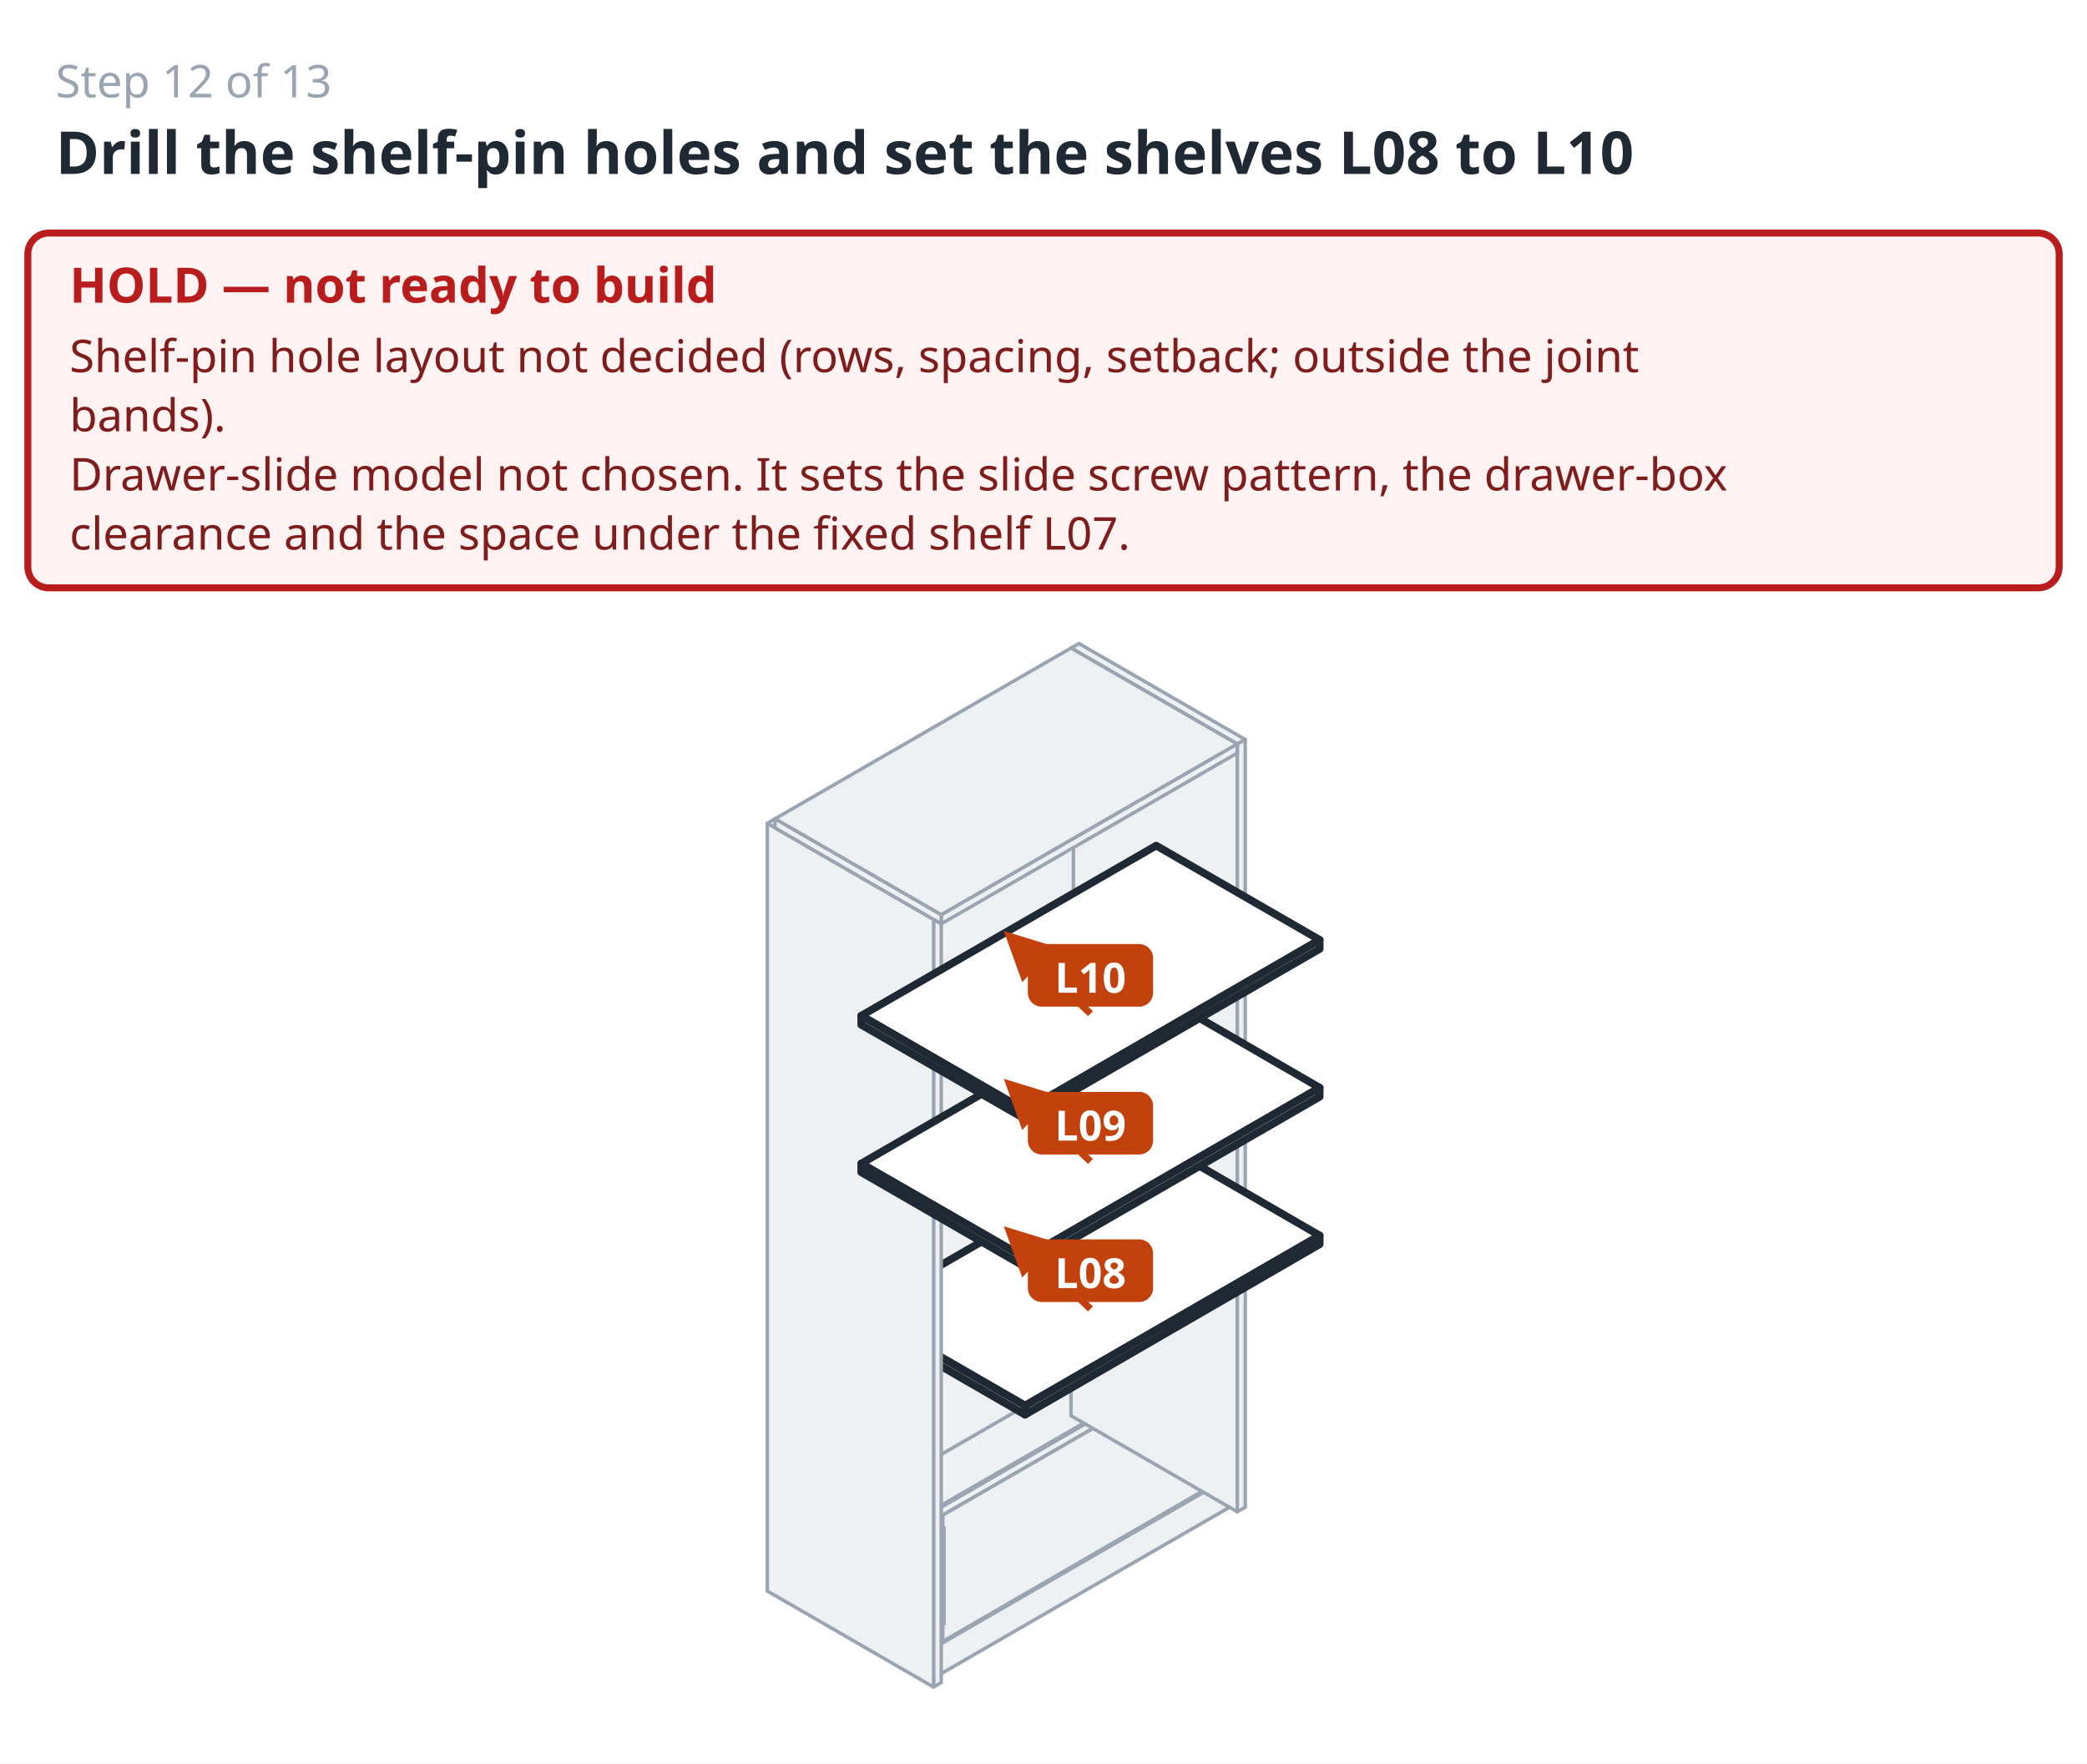
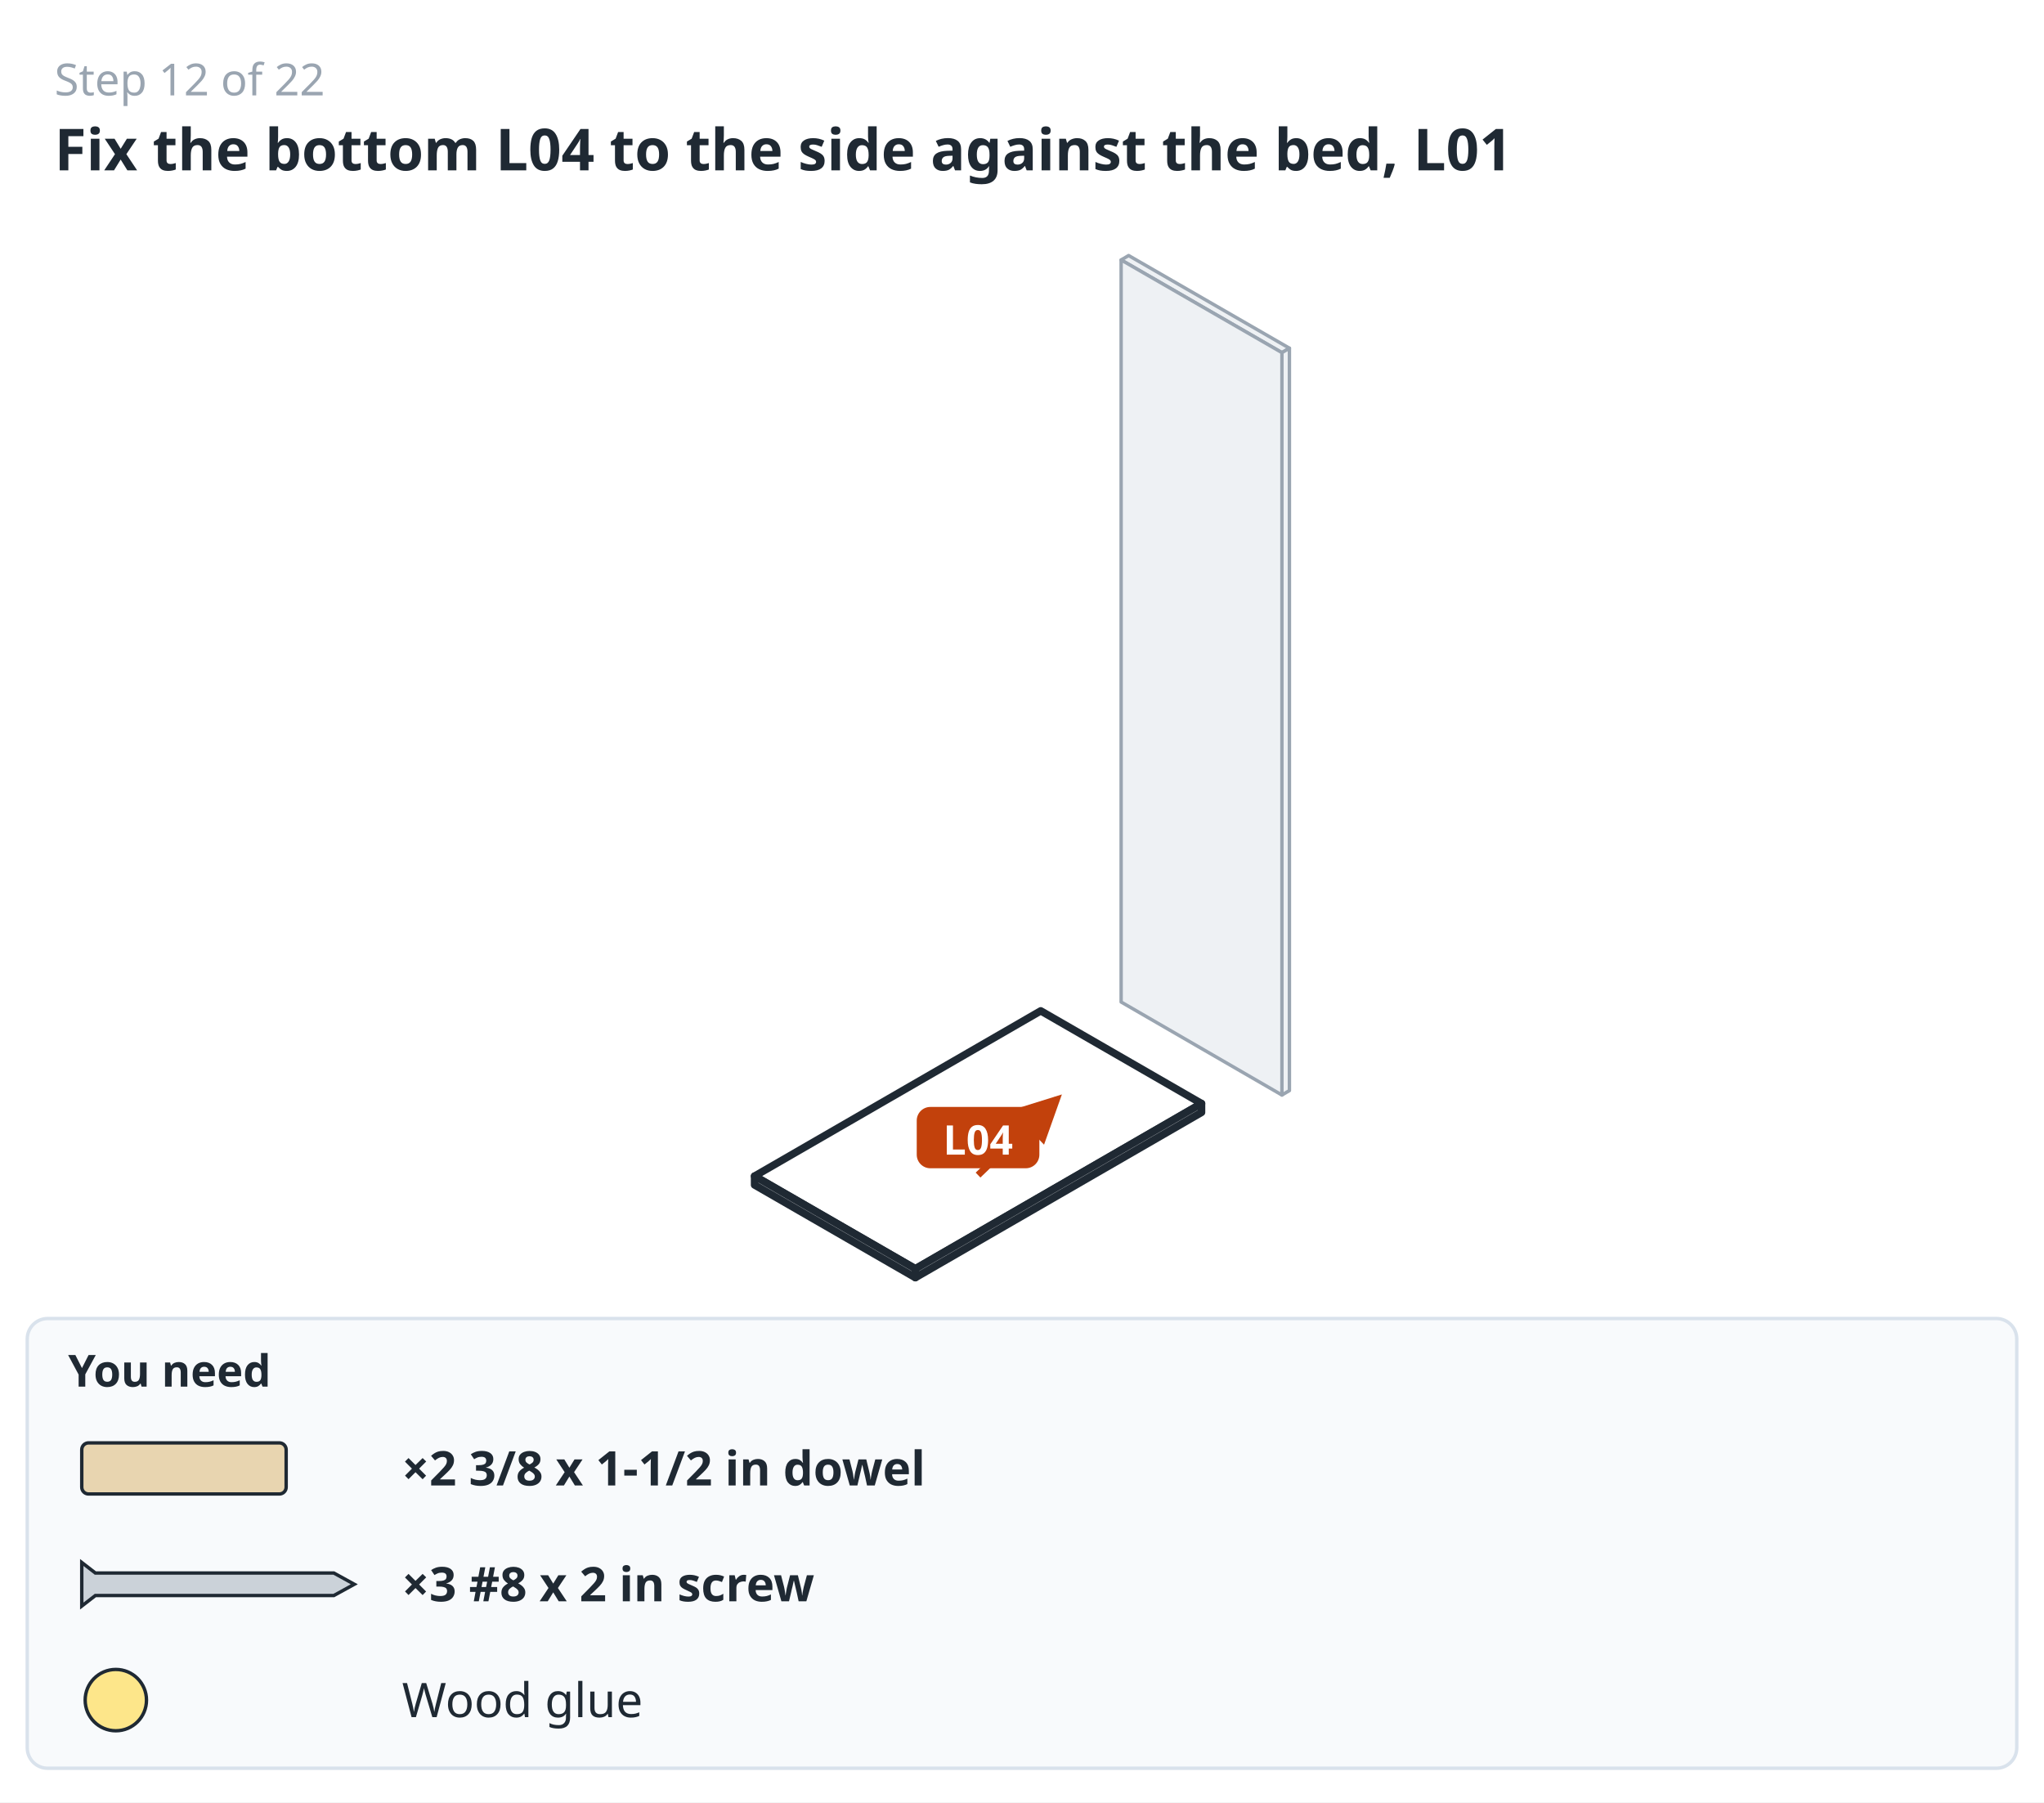
- <svg xmlns="http://www.w3.org/2000/svg" viewBox="0 0 600 507" width="600" height="507" role="img" font-family="system-ui, sans-serif">
+ <svg xmlns="http://www.w3.org/2000/svg" viewBox="0 0 600 529" width="600" height="529" role="img" font-family="system-ui, sans-serif">
  <rect width="100%" height="100%" fill="#fff" />
  <defs>
    <marker id="arrow" viewBox="0 0 10 10" refX="9" refY="5" markerWidth="7" markerHeight="7" orient="auto">
      <path d="M0,0 L10,5 L0,10 z" fill="#c2410c" />
    </marker>
  </defs>
-   <text x="16.0" y="28.0" font-size="13" font-weight="normal" fill="#9aa5b1" text-anchor="start">Step 12 of 13</text>
-   <text x="16.0" y="50.0" font-size="17" font-weight="bold" fill="#1f2933" text-anchor="start">Drill the shelf-pin holes and set the shelves L08 to L10</text>
-   <rect x="8" y="67" width="584" height="102" rx="6" fill="#fef2f2" stroke="#b91c1c" stroke-width="2" />
-   <text x="20.0" y="87.0" font-size="14" font-weight="bold" fill="#b91c1c" text-anchor="start">HOLD — not ready to build</text>
-   <text x="20.0" y="107.0" font-size="13" font-weight="normal" fill="#7f1d1d" text-anchor="start">Shelf-pin hole layout not decided (rows, spacing, setback; outside the joint</text>
-   <text x="20.0" y="124.0" font-size="13" font-weight="normal" fill="#7f1d1d" text-anchor="start">bands).</text>
-   <text x="20.0" y="141.0" font-size="13" font-weight="normal" fill="#7f1d1d" text-anchor="start">Drawer-slide model not chosen. It sets the slide screw pattern, the drawer-box</text>
-   <text x="20.0" y="158.0" font-size="13" font-weight="normal" fill="#7f1d1d" text-anchor="start">clearance and the space under the fixed shelf L07.</text>
-   <g class="part done" data-part="L11">
-     <polygon points="310.2,368.6 308.7,369.5 350.5,393.6 352.0,392.8" fill="#eef1f4" stroke="#9aa5b1" stroke-width="1" stroke-linejoin="round" />
-     <polygon points="352.0,420.3 350.5,421.2 350.5,393.6 352.0,392.8" fill="#eef1f4" stroke="#9aa5b1" stroke-width="1" stroke-linejoin="round" />
-     <polygon points="308.7,397.1 350.5,421.2 350.5,393.6 308.7,369.5" fill="#eef1f4" stroke="#9aa5b1" stroke-width="1" stroke-linejoin="round" />
-   </g>
-   <g class="part done" data-part="L13">
-     <polygon points="308.7,369.5 229.5,415.2 231.0,416.0 310.2,370.3" fill="#eef1f4" stroke="#9aa5b1" stroke-width="1" stroke-linejoin="round" />
-     <polygon points="310.2,397.9 231.0,443.6 231.0,416.0 310.2,370.3" fill="#eef1f4" stroke="#9aa5b1" stroke-width="1" stroke-linejoin="round" />
-     <polygon points="229.5,442.8 231.0,443.6 231.0,416.0 229.5,415.2" fill="#eef1f4" stroke="#9aa5b1" stroke-width="1" stroke-linejoin="round" />
-   </g>
-   <g class="part done" data-part="L04">
-     <polygon points="307.9,395.8 222.8,444.9 270.6,472.5 355.7,423.4" fill="#eef1f4" stroke="#9aa5b1" stroke-width="1" stroke-linejoin="round" />
-     <polygon points="355.7,425.9 270.6,475.1 270.6,472.5 355.7,423.4" fill="#eef1f4" stroke="#9aa5b1" stroke-width="1" stroke-linejoin="round" />
-     <polygon points="222.8,447.5 270.6,475.1 270.6,472.5 222.8,444.9" fill="#eef1f4" stroke="#9aa5b1" stroke-width="1" stroke-linejoin="round" />
-   </g>
-   <g class="part done" data-part="L15">
-     <polygon points="310.2,396.2 228.0,443.6 269.9,467.8 352.0,420.3" fill="#eef1f4" stroke="#9aa5b1" stroke-width="1" stroke-linejoin="round" />
-     <polygon points="352.0,421.2 269.9,468.6 269.9,467.8 352.0,420.3" fill="#eef1f4" stroke="#9aa5b1" stroke-width="1" stroke-linejoin="round" />
-     <polygon points="228.0,444.5 269.9,468.6 269.9,467.8 228.0,443.6" fill="#eef1f4" stroke="#9aa5b1" stroke-width="1" stroke-linejoin="round" />
-   </g>
-   <g class="part done" data-part="L05">
-     <polygon points="351.2,423.4 266.1,472.5 268.4,473.8 353.5,424.7" fill="#eef1f4" stroke="#9aa5b1" stroke-width="1" stroke-linejoin="round" />
-     <polygon points="353.5,433.3 268.4,482.4 268.4,473.8 353.5,424.7" fill="#eef1f4" stroke="#9aa5b1" stroke-width="1" stroke-linejoin="round" />
-     <polygon points="266.1,481.1 268.4,482.4 268.4,473.8 266.1,472.5" fill="#eef1f4" stroke="#9aa5b1" stroke-width="1" stroke-linejoin="round" />
-   </g>
-   <g class="part done" data-part="L07">
-     <polygon points="308.7,356.6 223.6,405.7 270.6,432.8 355.7,383.7" fill="#eef1f4" stroke="#9aa5b1" stroke-width="1" stroke-linejoin="round" />
-     <polygon points="355.7,386.3 270.6,435.4 270.6,432.8 355.7,383.7" fill="#eef1f4" stroke="#9aa5b1" stroke-width="1" stroke-linejoin="round" />
-     <polygon points="223.6,408.3 270.6,435.4 270.6,432.8 223.6,405.7" fill="#eef1f4" stroke="#9aa5b1" stroke-width="1" stroke-linejoin="round" />
-   </g>
-   <g class="part done" data-part="L14">
-     <polygon points="349.0,392.8 269.9,438.4 271.4,439.3 350.5,393.6" fill="#eef1f4" stroke="#9aa5b1" stroke-width="1" stroke-linejoin="round" />
-     <polygon points="350.5,421.2 271.4,466.9 271.4,439.3 350.5,393.6" fill="#eef1f4" stroke="#9aa5b1" stroke-width="1" stroke-linejoin="round" />
-     <polygon points="269.9,466.0 271.4,466.9 271.4,439.3 269.9,438.4" fill="#eef1f4" stroke="#9aa5b1" stroke-width="1" stroke-linejoin="round" />
-   </g>
-   <g class="part done" data-part="L16">
-     <polygon points="353.1,385.6 268.7,434.4 271.0,435.6 355.3,386.9" fill="#eef1f4" stroke="#9aa5b1" stroke-width="1" stroke-linejoin="round" />
-     <polygon points="355.3,423.1 271.0,471.9 271.0,435.6 355.3,386.9" fill="#eef1f4" stroke="#9aa5b1" stroke-width="1" stroke-linejoin="round" />
-     <polygon points="268.7,470.6 271.0,471.9 271.0,435.6 268.7,434.4" fill="#eef1f4" stroke="#9aa5b1" stroke-width="1" stroke-linejoin="round" />
+   <text x="16.0" y="28.0" font-size="13" font-weight="normal" fill="#9aa5b1" text-anchor="start">Step 12 of 22</text>
+   <text x="16.0" y="50.0" font-size="17" font-weight="bold" fill="#1f2933" text-anchor="start">Fix the bottom L04 to the side against the bed, L01</text>
+   <g class="part new" data-part="L04">
+     <polygon points="305.5,296.7 221.5,345.2 268.7,372.4 352.7,323.9" fill="#fff" stroke="#1f2933" stroke-width="2.2" stroke-linejoin="round" />
+     <polygon points="352.7,326.5 268.7,375.0 268.7,372.4 352.7,323.9" fill="#fff" stroke="#1f2933" stroke-width="2.2" stroke-linejoin="round" />
+     <polygon points="221.5,347.8 268.7,375.0 268.7,372.4 221.5,345.2" fill="#fff" stroke="#1f2933" stroke-width="2.2" stroke-linejoin="round" />
  </g>
  <g class="part done" data-part="L01">
-     <polygon points="310.2,185.0 307.9,186.3 355.7,213.9 358.0,212.6" fill="#eef1f4" stroke="#9aa5b1" stroke-width="1" stroke-linejoin="round" />
-     <polygon points="358.0,433.3 355.7,434.6 355.7,213.9 358.0,212.6" fill="#eef1f4" stroke="#9aa5b1" stroke-width="1" stroke-linejoin="round" />
-     <polygon points="307.9,407.0 355.7,434.6 355.7,213.9 307.9,186.3" fill="#eef1f4" stroke="#9aa5b1" stroke-width="1" stroke-linejoin="round" />
-   </g>
-   <g class="part done" data-part="L12">
-     <polygon points="229.5,415.2 228.0,416.0 269.9,440.2 271.4,439.3" fill="#eef1f4" stroke="#9aa5b1" stroke-width="1" stroke-linejoin="round" />
-     <polygon points="271.4,466.9 269.9,467.8 269.9,440.2 271.4,439.3" fill="#eef1f4" stroke="#9aa5b1" stroke-width="1" stroke-linejoin="round" />
-     <polygon points="228.0,443.6 269.9,467.8 269.9,440.2 228.0,416.0" fill="#eef1f4" stroke="#9aa5b1" stroke-width="1" stroke-linejoin="round" />
-   </g>
-   <g class="part done" data-part="L06">
-     <polygon points="307.8,189.0 222.9,238.1 223.7,238.5 308.6,189.5" fill="#eef1f4" stroke="#9aa5b1" stroke-width="1" stroke-linejoin="round" />
-     <polygon points="308.6,396.2 223.7,445.2 223.7,238.5 308.6,189.5" fill="#eef1f4" stroke="#9aa5b1" stroke-width="1" stroke-linejoin="round" />
-     <polygon points="222.9,444.8 223.7,445.2 223.7,238.5 222.9,238.1" fill="#eef1f4" stroke="#9aa5b1" stroke-width="1" stroke-linejoin="round" />
-   </g>
-   <g class="part new" data-part="L08">
-     <polygon points="332.4,328.0 247.6,376.9 294.7,404.1 379.4,355.2" fill="#fff" stroke="#1f2933" stroke-width="2.2" stroke-linejoin="round" />
-     <polygon points="379.4,357.7 294.7,406.7 294.7,404.1 379.4,355.2" fill="#fff" stroke="#1f2933" stroke-width="2.2" stroke-linejoin="round" />
-     <polygon points="247.6,379.5 294.7,406.7 294.7,404.1 247.6,376.9" fill="#fff" stroke="#1f2933" stroke-width="2.2" stroke-linejoin="round" />
-   </g>
-   <g class="part done" data-part="L02">
-     <polygon points="222.8,235.4 220.6,236.7 268.4,264.3 270.6,263.0" fill="#eef1f4" stroke="#9aa5b1" stroke-width="1" stroke-linejoin="round" />
-     <polygon points="270.6,483.7 268.4,485.0 268.4,264.3 270.6,263.0" fill="#eef1f4" stroke="#9aa5b1" stroke-width="1" stroke-linejoin="round" />
-     <polygon points="220.6,457.4 268.4,485.0 268.4,264.3 220.6,236.7" fill="#eef1f4" stroke="#9aa5b1" stroke-width="1" stroke-linejoin="round" />
-   </g>
-   <g class="part new" data-part="L09">
-     <polygon points="332.4,285.5 247.6,334.5 294.7,361.6 379.4,312.7" fill="#fff" stroke="#1f2933" stroke-width="2.2" stroke-linejoin="round" />
-     <polygon points="379.4,315.3 294.7,364.2 294.7,361.6 379.4,312.7" fill="#fff" stroke="#1f2933" stroke-width="2.2" stroke-linejoin="round" />
-     <polygon points="247.6,337.0 294.7,364.2 294.7,361.6 247.6,334.5" fill="#fff" stroke="#1f2933" stroke-width="2.2" stroke-linejoin="round" />
-   </g>
-   <g class="part new" data-part="L10">
-     <polygon points="332.4,243.1 247.6,292.0 294.7,319.2 379.4,270.2" fill="#fff" stroke="#1f2933" stroke-width="2.2" stroke-linejoin="round" />
-     <polygon points="379.4,272.8 294.7,321.7 294.7,319.2 379.4,270.2" fill="#fff" stroke="#1f2933" stroke-width="2.2" stroke-linejoin="round" />
-     <polygon points="247.6,294.6 294.7,321.7 294.7,319.2 247.6,292.0" fill="#fff" stroke="#1f2933" stroke-width="2.2" stroke-linejoin="round" />
-   </g>
-   <g class="part done" data-part="L03">
-     <polygon points="307.9,186.3 222.8,235.4 270.6,263.0 355.7,213.9" fill="#eef1f4" stroke="#9aa5b1" stroke-width="1" stroke-linejoin="round" />
-     <polygon points="355.7,216.5 270.6,265.6 270.6,263.0 355.7,213.9" fill="#eef1f4" stroke="#9aa5b1" stroke-width="1" stroke-linejoin="round" />
-     <polygon points="222.8,238.0 270.6,265.6 270.6,263.0 222.8,235.4" fill="#eef1f4" stroke="#9aa5b1" stroke-width="1" stroke-linejoin="round" />
+     <polygon points="331.3,75.0 329.1,76.3 376.3,103.5 378.5,102.2" fill="#eef1f4" stroke="#9aa5b1" stroke-width="1" stroke-linejoin="round" />
+     <polygon points="378.5,320.1 376.3,321.4 376.3,103.5 378.5,102.2" fill="#eef1f4" stroke="#9aa5b1" stroke-width="1" stroke-linejoin="round" />
+     <polygon points="329.1,294.1 376.3,321.4 376.3,103.5 329.1,76.3" fill="#eef1f4" stroke="#9aa5b1" stroke-width="1" stroke-linejoin="round" />
  </g>
  <g class="labels">
-     <line x1="313.5" y1="376.3" x2="289.6" y2="353.5" stroke="#c2410c" stroke-width="2" stroke-dasharray="5 4" marker-end="url(#arrow)" />
-     <rect x="295.5" y="356.3" width="36" height="18" rx="4" fill="#c2410c" />
-     <text x="313.5" y="370.3" font-size="12" font-weight="bold" fill="#fff" text-anchor="middle">L08</text>
-     <line x1="313.5" y1="333.9" x2="289.6" y2="311.1" stroke="#c2410c" stroke-width="2" stroke-dasharray="5 4" marker-end="url(#arrow)" />
-     <rect x="295.5" y="313.9" width="36" height="18" rx="4" fill="#c2410c" />
-     <text x="313.5" y="327.9" font-size="12" font-weight="bold" fill="#fff" text-anchor="middle">L09</text>
-     <line x1="313.5" y1="291.4" x2="289.6" y2="268.6" stroke="#c2410c" stroke-width="2" stroke-dasharray="5 4" marker-end="url(#arrow)" />
-     <rect x="295.5" y="271.4" width="36" height="18" rx="4" fill="#c2410c" />
-     <text x="313.5" y="285.4" font-size="12" font-weight="bold" fill="#fff" text-anchor="middle">L10</text>
+     <line x1="287.1" y1="344.9" x2="310.7" y2="322.2" stroke="#c2410c" stroke-width="2" stroke-dasharray="5 4" marker-end="url(#arrow)" />
+     <rect x="269.1" y="324.9" width="36" height="18" rx="4" fill="#c2410c" />
+     <text x="287.1" y="338.9" font-size="12" font-weight="bold" fill="#fff" text-anchor="middle">L04</text>
  </g>
+   <rect x="8" y="387" width="584" height="132" rx="6" fill="#f8fafc" stroke="#d9e2ec" />
+   <text x="20.0" y="407.0" font-size="13" font-weight="bold" fill="#1f2933" text-anchor="start">You need</text>
+   <rect x="24.0" y="423.5" width="60.0" height="15.0" rx="2" fill="#e8d5b0" stroke="#1f2933" />
+   <text x="118.0" y="436.0" font-size="14" font-weight="bold" fill="#1f2933" text-anchor="start">×2  3/8 x 1-1/2 in dowel</text>
+   <path d="M24.0,458.6 L28.0,461.7 L98.0,461.7 L104.0,465.0 L98.0,468.3 L28.0,468.3 L24.0,471.4 z" fill="#cbd2d9" stroke="#1f2933" />
+   <text x="118.0" y="470.0" font-size="14" font-weight="bold" fill="#1f2933" text-anchor="start">×3  #8 x 2 in screw</text>
+   <circle cx="34" cy="499" r="9" fill="#fde68a" stroke="#1f2933" />
+   <text x="118.0" y="504.0" font-size="14" font-weight="normal" fill="#1f2933" text-anchor="start">Wood glue</text>
</svg>
